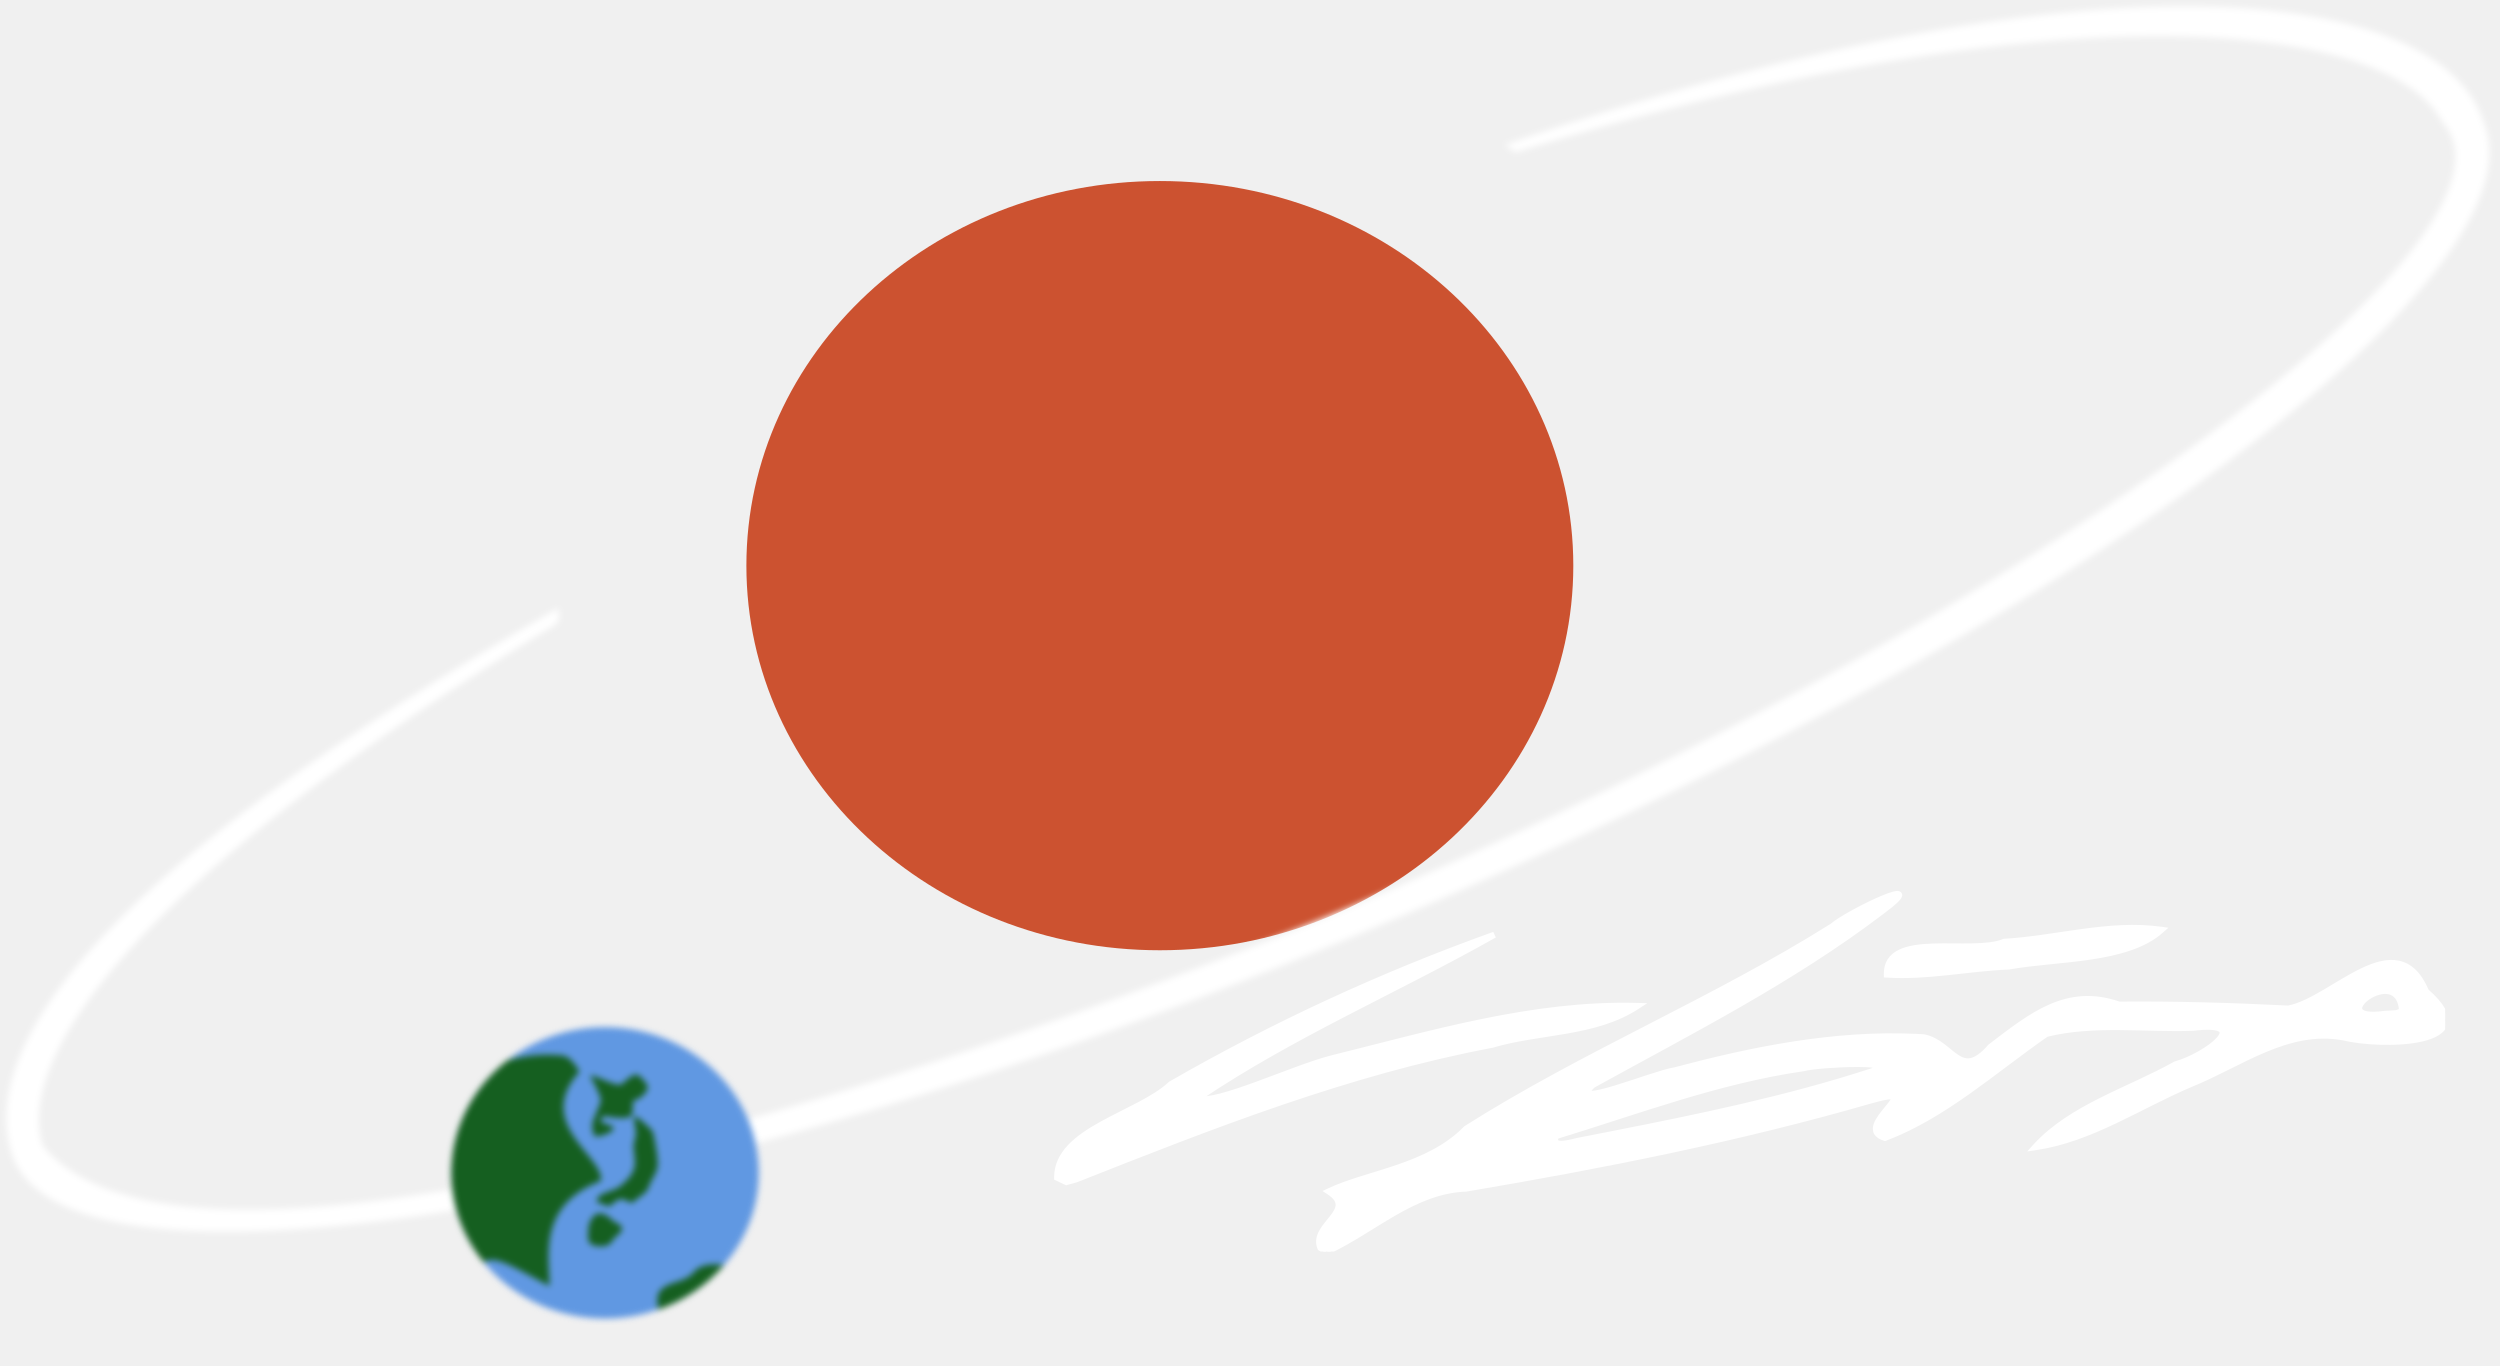
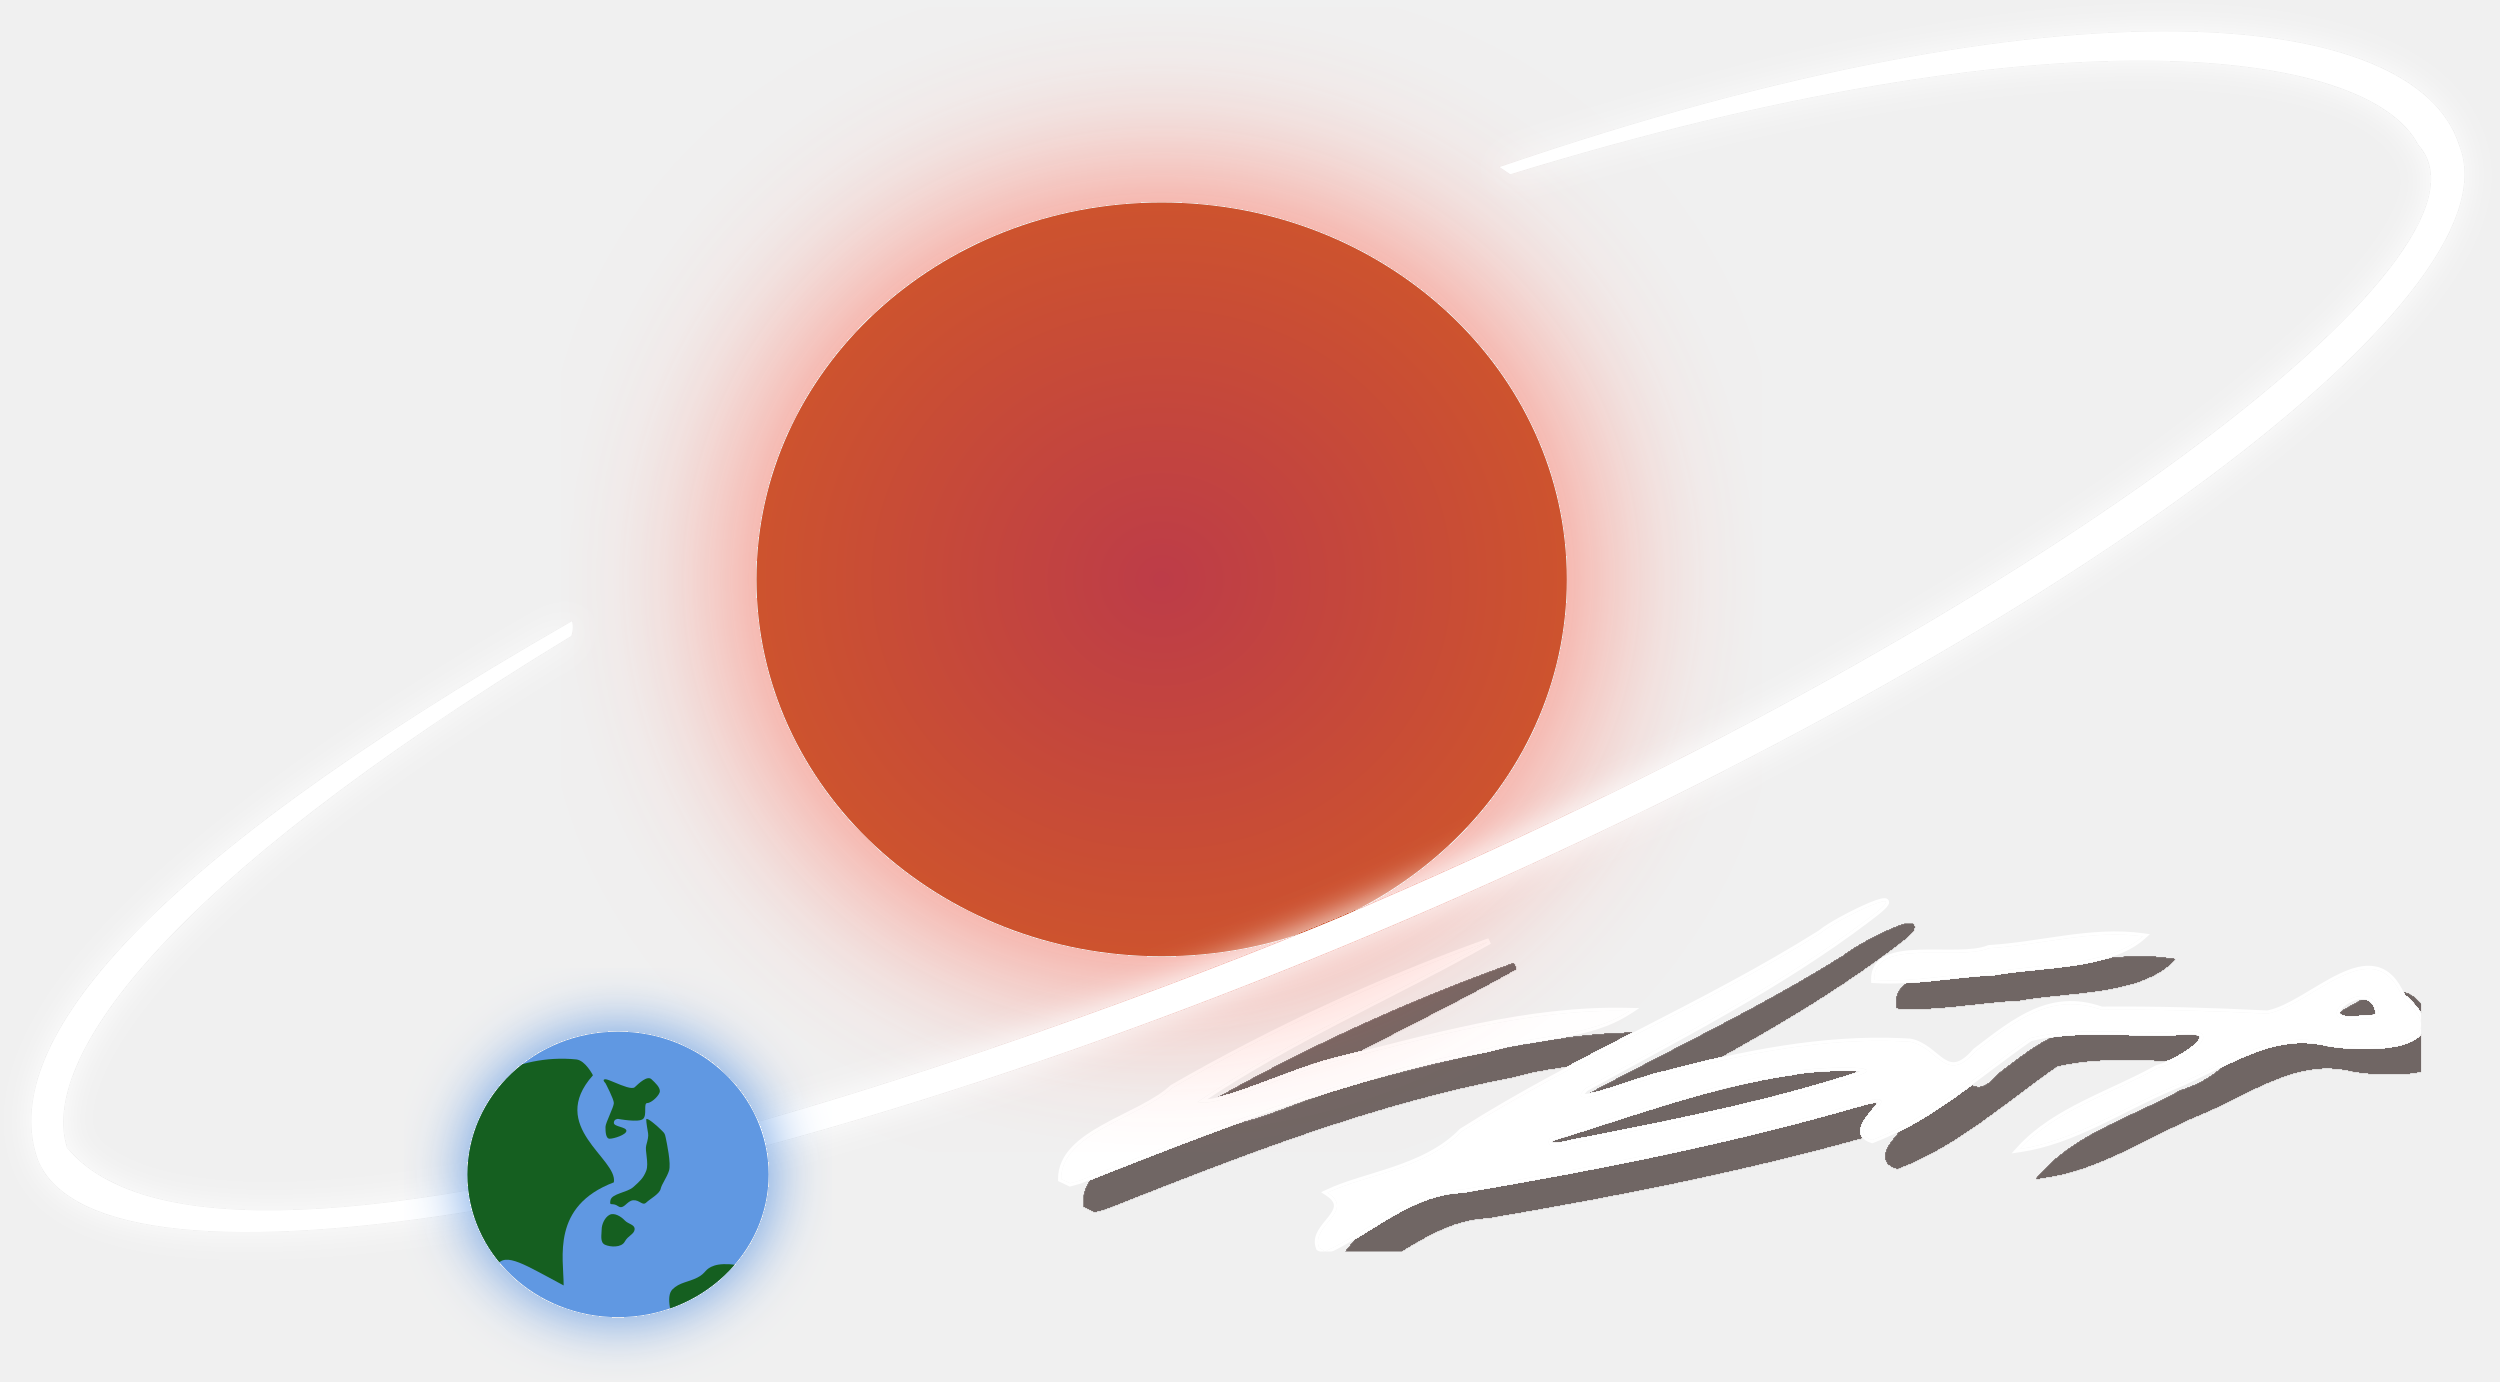
- <svg xmlns="http://www.w3.org/2000/svg" width="390" height="213" viewBox="0 0 390 213" fill="none">
-   <g clip-path="url(#clip0_62_2)">
-     <path d="M296.013 139.237C296.092 139.238 296.18 139.25 296.26 139.284C296.345 139.32 296.431 139.388 296.473 139.499C296.512 139.603 296.498 139.707 296.473 139.788C296.447 139.869 296.402 139.95 296.349 140.03C296.242 140.189 296.072 140.379 295.841 140.601C295.377 141.047 294.63 141.656 293.543 142.461L293.544 142.462C279.507 153.123 263.858 161.019 248.599 169.444C248.353 169.682 248.178 169.878 248.065 170.036C247.943 170.204 247.91 170.304 247.906 170.348C247.906 170.351 247.906 170.354 247.906 170.356C247.908 170.357 247.911 170.359 247.915 170.361C247.957 170.384 248.052 170.411 248.229 170.415C248.573 170.421 249.095 170.339 249.754 170.187C250.407 170.036 251.177 169.82 252.007 169.568C253.669 169.063 255.558 168.42 257.236 167.874C258.891 167.335 260.361 166.883 261.174 166.771C273.439 163.505 286.138 160.952 298.867 161.529L300.1 161.595L300.116 161.596L300.133 161.599C301.314 161.831 302.269 162.402 303.102 163.022C303.517 163.331 303.907 163.658 304.276 163.959C304.649 164.263 305.001 164.542 305.352 164.771C306.05 165.228 306.714 165.466 307.471 165.299C308.242 165.13 309.163 164.529 310.341 163.171L310.358 163.153L310.379 163.137C316.81 158.234 322.397 153.654 330.604 156.499C339.393 156.425 348.21 156.678 356.959 157.119C358.655 156.798 360.542 155.818 362.518 154.665C364.487 153.514 366.544 152.191 368.517 151.254C370.487 150.318 372.436 149.735 374.2 150.112C375.976 150.491 377.494 151.825 378.654 154.545C379.874 155.613 380.693 156.559 381.168 157.4C381.65 158.252 381.79 159.016 381.61 159.687C381.431 160.357 380.947 160.884 380.29 161.293C379.633 161.703 378.784 162.008 377.83 162.23C375.921 162.675 373.538 162.802 371.296 162.734C369.062 162.666 366.948 162.401 365.558 162.054C361.254 161.259 357.288 162.269 353.417 163.883C351.481 164.691 349.574 165.647 347.661 166.601C345.751 167.554 343.834 168.506 341.891 169.295L341.89 169.294C337.888 170.98 334.017 173.117 330.018 175.012C326.031 176.901 321.945 178.536 317.582 179.175L316.892 179.276L317.36 178.759C320.194 175.639 323.873 173.426 327.735 171.486C331.617 169.536 335.645 167.881 339.283 165.844L339.31 165.83L339.339 165.821C340.473 165.507 341.809 164.923 343.024 164.239C344.243 163.553 345.32 162.778 345.95 162.093C346.269 161.747 346.449 161.451 346.499 161.22C346.523 161.11 346.516 161.024 346.488 160.954C346.461 160.884 346.405 160.809 346.299 160.736C346.076 160.583 345.661 160.456 344.971 160.413C344.288 160.369 343.368 160.408 342.168 160.553L342.157 160.555H342.147C338.332 160.691 334.435 160.469 330.603 160.444C326.774 160.419 322.985 160.59 319.309 161.497C317.281 162.905 315.284 164.396 313.283 165.897C311.271 167.406 309.253 168.927 307.199 170.38C303.093 173.288 298.831 175.938 294.146 177.72L294.065 177.75L293.983 177.725C293.28 177.511 292.818 177.195 292.585 176.775C292.35 176.351 292.379 175.878 292.531 175.423C292.683 174.97 292.965 174.504 293.282 174.06C293.601 173.614 293.966 173.174 294.294 172.777C294.626 172.374 294.914 172.021 295.094 171.734C295.184 171.59 295.237 171.479 295.259 171.398C295.281 171.317 295.262 171.305 295.269 171.315C295.272 171.32 295.253 171.287 295.127 171.266C295.005 171.246 294.82 171.244 294.553 171.274C294.02 171.333 293.217 171.51 292.06 171.839L292.059 171.838C271.288 177.85 250.036 182.034 228.75 185.637L228.734 185.64L228.718 185.641C224.641 185.787 221.05 187.397 217.561 189.402C214.091 191.396 210.683 193.806 207.065 195.467L206.943 195.523L206.829 195.453L205.872 194.86L205.804 194.818L205.773 194.743C205.371 193.765 205.589 192.88 206.025 192.084C206.454 191.305 207.121 190.568 207.648 189.899C208.196 189.204 208.586 188.591 208.607 187.997C208.625 187.437 208.311 186.805 207.197 186.079L206.824 185.835L207.227 185.643C208.756 184.915 210.495 184.319 212.325 183.742C214.162 183.162 216.086 182.603 218.011 181.942C221.857 180.621 225.652 178.912 228.567 175.918L228.588 175.897L228.612 175.881C237.835 170.033 247.499 165.045 257.158 160.072C266.817 155.098 276.471 150.138 285.696 144.339C286.368 143.758 287.715 142.929 289.206 142.116C290.719 141.29 292.406 140.468 293.742 139.917C294.409 139.642 294.997 139.43 295.438 139.321C295.655 139.267 295.853 139.234 296.013 139.237ZM233.025 146.141C225.357 150.463 217.44 154.366 209.623 158.424C201.995 162.384 194.456 166.496 187.307 171.302C187.564 171.311 187.857 171.299 188.185 171.263C188.81 171.195 189.542 171.047 190.356 170.837C191.983 170.419 193.919 169.759 195.952 169.019C200.005 167.544 204.459 165.741 207.556 164.928L207.56 164.927C223.203 161.064 239.085 156.266 255.366 156.704L256.165 156.725L255.496 157.163C252.146 159.354 248.313 160.31 244.409 160.996C240.49 161.684 236.523 162.1 232.817 163.2L232.792 163.206C210.422 167.421 189.137 175.809 167.94 184.195L167.927 184.2L167.914 184.204L166.419 184.615L166.329 184.64L166.245 184.6L164.834 183.929L164.692 183.862L164.691 183.705C164.681 181.768 165.5 180.171 166.791 178.8C168.078 177.435 169.842 176.284 171.746 175.227C173.642 174.175 175.727 173.19 177.612 172.193C179.514 171.187 181.239 170.155 182.492 168.981L182.513 168.961L182.538 168.947C198.619 159.691 215.518 151.892 232.818 145.688L233.025 146.141ZM289.884 166.202C288.363 166.194 286.546 166.272 284.947 166.396C283.341 166.521 281.98 166.691 281.357 166.861L281.342 166.865L281.326 166.867C268.186 168.752 255.502 173.56 242.895 177.414C242.819 177.621 242.801 177.767 242.813 177.867C242.825 177.971 242.869 178.035 242.94 178.084C243.02 178.14 243.148 178.184 243.331 178.204C243.511 178.223 243.726 178.218 243.963 178.195C244.436 178.148 244.966 178.031 245.431 177.918C245.659 177.863 245.879 177.808 246.056 177.766C246.215 177.729 246.363 177.699 246.473 177.687L252.13 176.577C265.329 173.976 278.504 171.245 291.338 167.112L291.343 167.11C292.196 166.854 292.682 166.649 292.901 166.497C292.909 166.491 292.915 166.484 292.921 166.479C292.843 166.446 292.726 166.408 292.564 166.375C292.375 166.338 292.143 166.306 291.871 166.281C291.328 166.23 290.645 166.205 289.884 166.202ZM372.651 154.859C371.664 154.65 370.442 155.053 369.516 155.68C369.056 155.991 368.689 156.345 368.469 156.68C368.244 157.023 368.204 157.296 368.284 157.486C368.364 157.674 368.609 157.887 369.214 158.002C369.812 158.116 370.706 158.121 371.974 157.947L371.993 157.945L373.787 157.841L374.501 157.588C374.428 156.708 374.204 156.087 373.895 155.662C373.567 155.211 373.136 154.961 372.651 154.859ZM324.871 145.161C328.956 144.608 333.062 144.252 337.169 144.822L337.701 144.896L337.302 145.255C334.568 147.714 330.459 148.799 326.132 149.447C323.963 149.771 321.725 149.988 319.562 150.208C317.395 150.428 315.303 150.652 313.416 150.992L313.399 150.995H313.383C310.232 151.124 307.068 151.539 303.887 151.874C300.711 152.207 297.525 152.46 294.359 152.256L294.13 152.242L294.126 152.012C294.108 151.109 294.31 150.366 294.7 149.762C295.09 149.16 295.656 148.714 296.339 148.383C297.694 147.728 299.546 147.51 301.521 147.442C302.512 147.407 303.544 147.41 304.571 147.417C305.6 147.425 306.623 147.436 307.604 147.418C309.573 147.383 311.329 147.231 312.575 146.719L312.613 146.703L312.655 146.701C316.718 146.464 320.776 145.715 324.871 145.161Z" fill="white" stroke="white" stroke-width="0.5" />
+ <svg xmlns="http://www.w3.org/2000/svg" width="398" height="220" viewBox="0 0 398 220" fill="none">
+   <g clip-path="url(#clip0_71_124)">
+     <g filter="url(#filter0_d_71_124)">
+       <path d="M210.004 198.648C208.552 195.111 215.92 192.859 211.334 189.869C217.385 186.989 226.832 186.165 232.746 180.093C251.169 168.41 271.362 160.162 289.841 148.545C292.408 146.298 306.08 139.825 297.393 146.263C283.365 156.917 267.729 164.805 252.448 173.242C248.227 177.299 262.096 171.434 265.222 171.017C277.88 167.646 290.978 165.04 304.084 165.844C308.6 166.73 309.768 172.826 314.53 167.336C320.998 162.404 326.48 157.926 334.563 160.749C343.371 160.674 352.209 160.928 360.979 161.37C367.981 160.073 377.873 147.851 382.447 158.696C392.307 167.282 375.071 167.18 369.603 165.809C360.859 164.193 353.531 169.922 345.797 173.063C337.783 176.438 330.198 181.66 321.546 182.928C327.151 176.757 336.125 174.137 343.406 170.062C348.039 168.779 355.805 163.132 346.138 164.305C338.519 164.576 330.645 163.416 323.204 165.265C315.023 170.943 307.37 177.944 298.057 181.486C292.674 179.846 305.276 172.955 295.991 175.598C275.233 181.607 253.991 185.788 232.709 189.391C224.432 189.687 218.175 195.929 210.961 199.24L210.004 198.648ZM250.521 181.932C265.602 178.973 280.73 176.079 295.414 171.35C302.237 169.302 287.888 169.911 285.291 170.619C272.084 172.514 259.328 177.359 246.704 181.212C245.749 183.482 249.809 181.987 250.521 181.932ZM378.766 161.76C378.31 153.674 365.767 163.602 376.008 162.194L377.835 162.09L378.766 161.76ZM168.942 187.703C168.9 180.275 181.546 177.958 186.663 173.164C202.731 163.915 219.617 156.122 236.903 149.923C221.576 158.562 205.269 165.516 190.622 175.461C193.898 176.347 205.455 170.788 211.62 169.17C227.283 165.302 243.121 160.517 259.359 160.953C252.747 165.279 244.193 164.749 236.746 166.96C214.349 171.18 193.042 179.578 171.848 187.962L170.353 188.374L168.942 187.703ZM298.376 156.007C298.238 149.115 311.492 153.077 316.67 150.95C324.821 150.475 332.991 147.94 341.134 149.07C335.786 153.88 324.964 153.38 317.372 154.745C311.049 155.005 304.662 156.412 298.376 156.007Z" fill="white" />
+       <path d="M300.013 143.237C300.092 143.238 300.18 143.249 300.26 143.284C300.345 143.32 300.431 143.388 300.473 143.498C300.512 143.603 300.498 143.707 300.473 143.788C300.447 143.869 300.402 143.95 300.349 144.03C300.242 144.189 300.072 144.379 299.841 144.601C299.377 145.047 298.63 145.656 297.543 146.461L297.544 146.462C283.507 157.123 267.858 165.019 252.599 173.444C252.353 173.682 252.178 173.878 252.065 174.036C251.943 174.204 251.91 174.304 251.906 174.348C251.906 174.351 251.906 174.354 251.906 174.356C251.908 174.357 251.911 174.359 251.915 174.361C251.957 174.384 252.052 174.411 252.229 174.414C252.573 174.421 253.095 174.339 253.754 174.187C254.407 174.036 255.177 173.82 256.007 173.568C257.669 173.063 259.558 172.42 261.236 171.873C262.891 171.335 264.361 170.883 265.174 170.771C277.439 167.505 290.138 164.952 302.867 165.529L304.1 165.595L304.116 165.596L304.133 165.599C305.314 165.831 306.269 166.402 307.102 167.022C307.517 167.331 307.907 167.658 308.276 167.959C308.649 168.263 309.001 168.542 309.352 168.771C310.05 169.227 310.714 169.465 311.471 169.299C312.242 169.13 313.163 168.529 314.341 167.171L314.358 167.153L314.379 167.137C320.81 162.234 326.397 157.654 334.604 160.498C343.393 160.425 352.21 160.678 360.959 161.119C362.655 160.798 364.542 159.818 366.518 158.664C368.487 157.514 370.544 156.191 372.517 155.254C374.487 154.318 376.436 153.735 378.2 154.112C379.976 154.491 381.494 155.825 382.654 158.545C383.874 159.613 384.693 160.559 385.168 161.4C385.65 162.252 385.79 163.016 385.61 163.687C385.431 164.357 384.947 164.884 384.29 165.293C383.633 165.703 382.784 166.008 381.83 166.23C379.921 166.675 377.538 166.802 375.296 166.734C373.062 166.666 370.948 166.401 369.558 166.054C365.254 165.259 361.288 166.269 357.417 167.883C355.481 168.691 353.574 169.647 351.661 170.601C349.751 171.554 347.834 172.506 345.891 173.295L345.89 173.294C341.888 174.98 338.017 177.117 334.018 179.012C330.031 180.901 325.945 182.536 321.582 183.175L320.892 183.276L321.36 182.759C324.194 179.639 327.873 177.426 331.735 175.486C335.617 173.536 339.645 171.881 343.283 169.844L343.31 169.83L343.339 169.821C344.473 169.507 345.809 168.923 347.024 168.239C348.243 167.553 349.32 166.778 349.95 166.093C350.269 165.747 350.449 165.451 350.499 165.22C350.523 165.11 350.516 165.024 350.488 164.954C350.461 164.884 350.405 164.809 350.299 164.736C350.076 164.583 349.661 164.456 348.971 164.413C348.288 164.369 347.368 164.408 346.168 164.553L346.157 164.555H346.147C342.332 164.691 338.435 164.469 334.603 164.444C330.774 164.419 326.985 164.59 323.309 165.497C321.281 166.905 319.284 168.396 317.283 169.897C315.271 171.406 313.253 172.927 311.199 174.38C307.093 177.288 302.831 179.938 298.146 181.72L298.065 181.75L297.983 181.725C297.28 181.511 296.818 181.195 296.585 180.775C296.35 180.351 296.379 179.878 296.531 179.423C296.683 178.97 296.965 178.504 297.282 178.06C297.601 177.614 297.966 177.174 298.294 176.777C298.626 176.374 298.914 176.021 299.094 175.734C299.184 175.59 299.237 175.479 299.259 175.398C299.281 175.317 299.262 175.305 299.269 175.315C299.272 175.32 299.253 175.287 299.127 175.266C299.005 175.246 298.82 175.244 298.553 175.274C298.02 175.333 297.217 175.51 296.06 175.839L296.059 175.838C275.288 181.85 254.036 186.034 232.75 189.637L232.734 189.64L232.718 189.641C228.641 189.787 225.05 191.397 221.561 193.402C218.091 195.396 214.683 197.806 211.065 199.467L210.943 199.523L210.829 199.453L209.872 198.86L209.804 198.818L209.773 198.743C209.371 197.765 209.589 196.88 210.025 196.084C210.454 195.305 211.121 194.568 211.648 193.899C212.196 193.204 212.586 192.591 212.607 191.997C212.625 191.437 212.311 190.805 211.197 190.079L210.824 189.835L211.227 189.643C212.756 188.915 214.495 188.319 216.325 187.742C218.162 187.162 220.086 186.603 222.011 185.942C225.857 184.62 229.652 182.912 232.567 179.918L232.588 179.897L232.612 179.881C241.835 174.033 251.499 169.045 261.158 164.072C270.817 159.098 280.471 154.138 289.696 148.339C290.368 147.758 291.715 146.929 293.206 146.116C294.719 145.29 296.406 144.468 297.742 143.916C298.409 143.642 298.997 143.43 299.438 143.321C299.655 143.267 299.853 143.233 300.013 143.237ZM237.025 150.141C229.357 154.463 221.44 158.366 213.623 162.424C205.995 166.384 198.456 170.496 191.307 175.302C191.564 175.311 191.857 175.299 192.185 175.263C192.81 175.194 193.542 175.047 194.356 174.837C195.983 174.419 197.919 173.759 199.952 173.019C204.005 171.544 208.459 169.741 211.556 168.928L211.56 168.927C227.203 165.064 243.085 160.266 259.366 160.704L260.165 160.725L259.496 161.163C256.146 163.354 252.313 164.31 248.409 164.996C244.49 165.684 240.523 166.1 236.817 167.2L236.792 167.206C214.422 171.421 193.137 179.809 171.94 188.195L171.927 188.2L171.914 188.204L170.419 188.615L170.329 188.64L170.245 188.6L168.834 187.929L168.692 187.862L168.691 187.705C168.681 185.768 169.5 184.171 170.791 182.8C172.078 181.435 173.842 180.284 175.746 179.227C177.642 178.175 179.727 177.19 181.612 176.193C183.514 175.187 185.239 174.155 186.492 172.981L186.513 172.961L186.538 172.947C202.619 163.69 219.518 155.892 236.818 149.688L237.025 150.141ZM293.884 170.202C292.363 170.194 290.546 170.272 288.947 170.396C287.341 170.521 285.98 170.691 285.357 170.861L285.342 170.865L285.326 170.867C272.186 172.752 259.502 177.56 246.895 181.414C246.819 181.62 246.801 181.767 246.813 181.867C246.825 181.971 246.869 182.035 246.94 182.084C247.02 182.14 247.148 182.184 247.331 182.204C247.511 182.223 247.726 182.218 247.963 182.195C248.436 182.148 248.966 182.031 249.431 181.918C249.659 181.863 249.879 181.808 250.056 181.766C250.215 181.729 250.363 181.699 250.473 181.687L256.13 180.577C269.329 177.976 282.504 175.245 295.338 171.112L295.343 171.11C296.196 170.854 296.682 170.649 296.901 170.497C296.909 170.491 296.915 170.484 296.921 170.479C296.843 170.446 296.726 170.408 296.564 170.375C296.375 170.338 296.143 170.306 295.871 170.281C295.328 170.23 294.645 170.205 293.884 170.202ZM376.651 158.859C375.664 158.65 374.442 159.053 373.516 159.68C373.056 159.991 372.689 160.345 372.469 160.68C372.244 161.023 372.204 161.296 372.284 161.486C372.364 161.674 372.609 161.887 373.214 162.002C373.812 162.116 374.706 162.121 375.974 161.947L375.993 161.945L377.787 161.841L378.501 161.588C378.428 160.708 378.204 160.087 377.895 159.662C377.567 159.211 377.136 158.961 376.651 158.859ZM328.871 149.161C332.956 148.608 337.062 148.252 341.169 148.822L341.701 148.896L341.302 149.255C338.568 151.714 334.459 152.799 330.132 153.447C327.963 153.771 325.725 153.987 323.562 154.207C321.395 154.428 319.303 154.652 317.416 154.992L317.399 154.995H317.383C314.232 155.124 311.068 155.539 307.887 155.873C304.711 156.207 301.525 156.46 298.359 156.256L298.13 156.242L298.126 156.012C298.108 155.109 298.31 154.366 298.7 153.762C299.09 153.16 299.656 152.713 300.339 152.383C301.694 151.728 303.546 151.51 305.521 151.442C306.512 151.407 307.544 151.41 308.571 151.417C309.6 151.425 310.623 151.436 311.604 151.418C313.573 151.383 315.329 151.231 316.575 150.719L316.613 150.703L316.655 150.701C320.718 150.464 324.776 149.715 328.871 149.161Z" stroke="white" stroke-width="0.5" />
+     </g>
  </g>
-   <ellipse cx="180.936" cy="88.24" rx="64.5" ry="60" fill="#CC5230" />
-   <g filter="url(#filter0_f_62_2)">
-     <path d="M234.742 22.591C325.641 -8.624 380.521 -2.56 387.436 19.051C397.604 43.509 320.219 100.062 214.677 144.588C109.135 189.113 12.252 205.166 2.084 180.708C-4.265 163.331 16.415 135.333 87.04 94.911C87.225 95.25 87.271 96.425 86.936 97.24C20.855 137.436 2.306 165.077 6.656 178.74C34.328 212.246 188.081 151.455 214.677 139.74C319.261 94.624 396.685 36.439 381.023 19.051C372.928 3.444 322.348 -2.646 236.436 23.74C235.878 23.348 235.313 22.965 234.742 22.591Z" fill="white" />
+   <g filter="url(#filter1_d_71_124)">
+     <ellipse cx="184.936" cy="92.24" rx="64.5" ry="60" fill="url(#paint0_radial_71_124)" />
  </g>
-   <g filter="url(#filter1_f_62_2)">
-     <ellipse cx="94.391" cy="182.966" rx="23.972" ry="22.726" fill="#6098E2" />
-     <mask id="mask0_62_2" style="mask-type:alpha" maskUnits="userSpaceOnUse" x="56" y="164" width="65" height="49">
-       <path d="M103.714 207.587C104.545 209.556 105.207 210.795 107.043 212.006C108.88 213.216 119.913 209.501 120.361 206.324C120.809 203.147 119.186 200.215 117.032 198.749C114.877 197.283 111.274 196.953 109.707 197.486C108.14 198.02 108.489 198.636 107.043 199.38C105.598 200.124 104.174 200.138 103.048 201.274C101.921 202.41 102.883 205.618 103.714 207.587Z" fill="#155F20" />
-       <path d="M91.786 191.718C91.786 192.532 91.471 193.771 92.31 194.162C93.15 194.552 94.933 194.65 95.458 193.673C95.982 192.695 96.967 192.503 97.032 191.718C97.096 190.933 96.007 190.887 95.458 190.289C94.908 189.692 93.825 189.007 93.06 189.391C92.294 189.775 91.786 190.903 91.786 191.718Z" fill="#155F20" />
-       <path d="M94.391 188.017C95.311 188.671 95.779 187.154 96.81 187.08C97.841 187.007 98.278 188.027 98.882 187.446C99.486 186.865 100.996 186.072 101.175 185.274C101.355 184.476 102.148 183.499 102.507 182.378C102.866 181.258 102.157 177.977 101.989 177.154C101.821 176.331 101.776 176.42 101.175 175.804C100.575 175.189 98.896 173.765 98.882 174.215C98.867 174.666 99.104 175.99 99.178 176.436C99.251 176.881 99.129 177.459 98.882 178.33C98.635 179.2 99.333 181.176 98.882 182.378C98.43 183.581 97.79 184.115 96.81 184.991C95.831 185.866 93.395 186.009 93.185 187.08C92.975 188.152 93.472 187.363 94.391 188.017Z" fill="#155F20" />
-       <path d="M93.725 171.603C93.725 170.972 92.394 168.447 92.394 168.447C92.394 168.447 91.728 167.816 92.394 167.816C92.631 167.816 93.206 168.056 93.878 168.337C95.093 168.844 96.626 169.485 97.055 169.078C97.721 168.447 99.053 167.184 99.718 167.816C100.384 168.447 101.05 169.078 101.05 169.709C101.05 170.341 99.718 171.603 99.053 171.603C98.72 171.603 98.72 172.077 98.72 172.629C98.72 173.182 98.72 173.813 98.387 174.128C97.721 174.76 94.391 174.128 94.391 174.128C94.391 174.128 93.725 174.129 93.725 174.76C93.725 175.075 94.225 175.233 94.724 175.391C95.224 175.549 95.723 175.707 95.723 176.022C95.723 176.654 93.725 177.285 93.06 177.285C92.394 177.285 92.394 176.022 92.394 175.391C92.394 175.075 92.727 174.286 93.06 173.497C93.392 172.708 93.725 171.919 93.725 171.603Z" fill="#155F20" />
-       <path d="M93.725 184.229C94.391 180.441 83.071 175.391 90.396 167.184C90.396 167.184 89.196 164.803 87.733 164.659C68.422 162.765 56.436 185.492 56.436 185.492L65.758 191.489L75.081 197.486C76.412 195.171 79.742 197.486 85.735 200.643C85.735 196.224 83.737 188.017 93.725 184.229Z" fill="#155F20" />
+   <g filter="url(#filter2_d_71_124)">
+     <path d="M238.742 26.591C329.641 -4.624 384.521 1.44 391.436 23.051C401.604 47.509 324.219 104.062 218.677 148.588C113.135 193.113 16.253 209.166 6.084 184.708C-0.265 167.331 20.415 139.333 91.04 98.911C91.225 99.25 91.271 100.425 90.936 101.24C24.855 141.436 6.306 169.077 10.656 182.74C38.328 216.246 192.081 155.455 218.677 143.74C323.261 98.624 400.685 40.439 385.023 23.051C376.928 7.444 326.348 1.354 240.436 27.74C239.878 27.348 239.313 26.965 238.742 26.591Z" fill="white" />
+   </g>
+   <g filter="url(#filter3_d_71_124)">
+     <ellipse cx="98.391" cy="186.966" rx="23.972" ry="22.726" fill="#6098E2" />
+     <mask id="mask0_71_124" style="mask-type:alpha" maskUnits="userSpaceOnUse" x="60" y="168" width="65" height="49">
+       <path d="M107.714 211.587C108.545 213.556 109.206 214.795 111.043 216.006C112.88 217.216 123.913 213.501 124.361 210.324C124.809 207.147 123.186 204.215 121.032 202.749C118.877 201.283 115.274 200.953 113.707 201.486C112.14 202.02 112.489 202.636 111.043 203.38C109.598 204.124 108.174 204.138 107.048 205.274C105.921 206.41 106.883 209.618 107.714 211.587Z" fill="#155F20" />
+       <path d="M95.786 195.718C95.786 196.532 95.471 197.771 96.31 198.162C97.15 198.552 98.933 198.65 99.458 197.673C99.982 196.695 100.967 196.503 101.032 195.718C101.096 194.933 100.008 194.887 99.458 194.289C98.908 193.692 97.825 193.007 97.06 193.391C96.294 193.775 95.786 194.903 95.786 195.718Z" fill="#155F20" />
+       <path d="M98.391 192.017C99.311 192.671 99.779 191.154 100.81 191.08C101.841 191.007 102.278 192.027 102.882 191.446C103.486 190.865 104.996 190.072 105.175 189.274C105.355 188.476 106.148 187.499 106.507 186.378C106.866 185.258 106.157 181.977 105.989 181.154C105.821 180.331 105.776 180.42 105.175 179.804C104.575 179.189 102.896 177.765 102.882 178.215C102.867 178.666 103.104 179.99 103.178 180.436C103.251 180.881 103.129 181.459 102.882 182.33C102.634 183.2 103.333 185.176 102.882 186.378C102.43 187.581 101.79 188.115 100.81 188.991C99.831 189.866 97.395 190.009 97.185 191.08C96.975 192.152 97.472 191.363 98.391 192.017Z" fill="#155F20" />
+       <path d="M97.725 175.603C97.725 174.972 96.394 172.447 96.394 172.447C96.394 172.447 95.728 171.816 96.394 171.816C96.631 171.816 97.206 172.056 97.878 172.337C99.093 172.844 100.626 173.485 101.055 173.078C101.721 172.447 103.053 171.184 103.718 171.816C104.384 172.447 105.05 173.078 105.05 173.709C105.05 174.341 103.718 175.603 103.053 175.603C102.72 175.603 102.72 176.077 102.72 176.629C102.72 177.182 102.72 177.813 102.387 178.128C101.721 178.76 98.391 178.128 98.391 178.128C98.391 178.128 97.725 178.129 97.725 178.76C97.725 179.075 98.225 179.233 98.724 179.391C99.224 179.549 99.723 179.707 99.723 180.022C99.723 180.654 97.725 181.285 97.06 181.285C96.394 181.285 96.394 180.022 96.394 179.391C96.394 179.075 96.727 178.286 97.06 177.497C97.392 176.708 97.725 175.919 97.725 175.603Z" fill="#155F20" />
+       <path d="M97.725 188.229C98.391 184.441 87.071 179.391 94.396 171.184C94.396 171.184 93.196 168.803 91.733 168.659C72.422 166.765 60.436 189.492 60.436 189.492L69.758 195.489L79.081 201.486C80.412 199.171 83.742 201.486 89.735 204.643C89.735 200.224 87.737 192.017 97.725 188.229Z" fill="#155F20" />
    </mask>
-     <g mask="url(#mask0_62_2)">
-       <ellipse cx="94.391" cy="182.967" rx="23.972" ry="22.726" fill="#155F20" />
+     <g mask="url(#mask0_71_124)">
+       <ellipse cx="98.391" cy="186.967" rx="23.972" ry="22.726" fill="#155F20" />
    </g>
  </g>
  <defs>
-     <filter id="filter0_f_62_2" x="0" y="0" width="389.333" height="193.138" filterUnits="userSpaceOnUse" color-interpolation-filters="sRGB">
+     <filter id="filter0_d_71_124" x="168.441" y="142.987" width="221.494" height="60.82" filterUnits="userSpaceOnUse" color-interpolation-filters="sRGB">
      <feFlood flood-opacity="0" result="BackgroundImageFix" />
-       <feBlend mode="normal" in="SourceGraphic" in2="BackgroundImageFix" result="shape" />
-       <feGaussianBlur stdDeviation="0.5" result="effect1_foregroundBlur_62_2" />
+       <feColorMatrix in="SourceAlpha" type="matrix" values="0 0 0 0 0 0 0 0 0 0 0 0 0 0 0 0 0 0 127 0" result="hardAlpha" />
+       <feOffset dx="4" dy="4" />
+       <feComposite in2="hardAlpha" operator="out" />
+       <feColorMatrix type="matrix" values="0 0 0 0 0.439 0 0 0 0 0.4 0 0 0 0 0.392 0 0 0 1 0" />
+       <feBlend mode="normal" in2="BackgroundImageFix" result="effect1_dropShadow_71_124" />
+       <feBlend mode="normal" in="SourceGraphic" in2="effect1_dropShadow_71_124" result="shape" />
    </filter>
-     <filter id="filter1_f_62_2" x="69.419" y="159.24" width="49.944" height="47.453" filterUnits="userSpaceOnUse" color-interpolation-filters="sRGB">
+     <filter id="filter1_d_71_124" x="89.436" y="1.24" width="191" height="182" filterUnits="userSpaceOnUse" color-interpolation-filters="sRGB">
      <feFlood flood-opacity="0" result="BackgroundImageFix" />
-       <feBlend mode="normal" in="SourceGraphic" in2="BackgroundImageFix" result="shape" />
-       <feGaussianBlur stdDeviation="0.5" result="effect1_foregroundBlur_62_2" />
+       <feColorMatrix in="SourceAlpha" type="matrix" values="0 0 0 0 0 0 0 0 0 0 0 0 0 0 0 0 0 0 127 0" result="hardAlpha" />
+       <feMorphology radius="1" operator="dilate" in="SourceAlpha" result="effect1_dropShadow_71_124" />
+       <feOffset />
+       <feGaussianBlur stdDeviation="15" />
+       <feComposite in2="hardAlpha" operator="out" />
+       <feColorMatrix type="matrix" values="0 0 0 0 1 0 0 0 0 0.392 0 0 0 0 0.314 0 0 0 0.8 0" />
+       <feBlend mode="normal" in2="BackgroundImageFix" result="effect1_dropShadow_71_124" />
+       <feBlend mode="normal" in="SourceGraphic" in2="effect1_dropShadow_71_124" result="shape" />
    </filter>
-     <clipPath id="clip0_62_2">
-       <rect width="233" height="66" fill="white" transform="translate(148.436 129.24)" />
+     <filter id="filter2_d_71_124" x="0" y="0" width="397.333" height="201.138" filterUnits="userSpaceOnUse" color-interpolation-filters="sRGB">
+       <feFlood flood-opacity="0" result="BackgroundImageFix" />
+       <feColorMatrix in="SourceAlpha" type="matrix" values="0 0 0 0 0 0 0 0 0 0 0 0 0 0 0 0 0 0 127 0" result="hardAlpha" />
+       <feOffset />
+       <feGaussianBlur stdDeviation="2.5" />
+       <feComposite in2="hardAlpha" operator="out" />
+       <feColorMatrix type="matrix" values="0 0 0 0 1 0 0 0 0 1 0 0 0 0 1 0 0 0 1 0" />
+       <feBlend mode="normal" in2="BackgroundImageFix" result="effect1_dropShadow_71_124" />
+       <feBlend mode="normal" in="SourceGraphic" in2="effect1_dropShadow_71_124" result="shape" />
+     </filter>
+     <filter id="filter3_d_71_124" x="64.419" y="154.24" width="67.944" height="65.453" filterUnits="userSpaceOnUse" color-interpolation-filters="sRGB">
+       <feFlood flood-opacity="0" result="BackgroundImageFix" />
+       <feColorMatrix in="SourceAlpha" type="matrix" values="0 0 0 0 0 0 0 0 0 0 0 0 0 0 0 0 0 0 127 0" result="hardAlpha" />
+       <feOffset />
+       <feGaussianBlur stdDeviation="5" />
+       <feComposite in2="hardAlpha" operator="out" />
+       <feColorMatrix type="matrix" values="0 0 0 0 0.376 0 0 0 0 0.596 0 0 0 0 0.886 0 0 0 1 0" />
+       <feBlend mode="normal" in2="BackgroundImageFix" result="effect1_dropShadow_71_124" />
+       <feBlend mode="normal" in="SourceGraphic" in2="effect1_dropShadow_71_124" result="shape" />
+     </filter>
+     <radialGradient id="paint0_radial_71_124" cx="0" cy="0" r="1" gradientUnits="userSpaceOnUse" gradientTransform="translate(184.936 92.2401) rotate(90) scale(60 64.5)">
+       <stop stop-color="#BD3C48" />
+       <stop offset="1" stop-color="#CD532E" />
+     </radialGradient>
+     <clipPath id="clip0_71_124">
+       <rect width="233" height="66" fill="white" transform="translate(152.436 133.24)" />
    </clipPath>
  </defs>
</svg>
